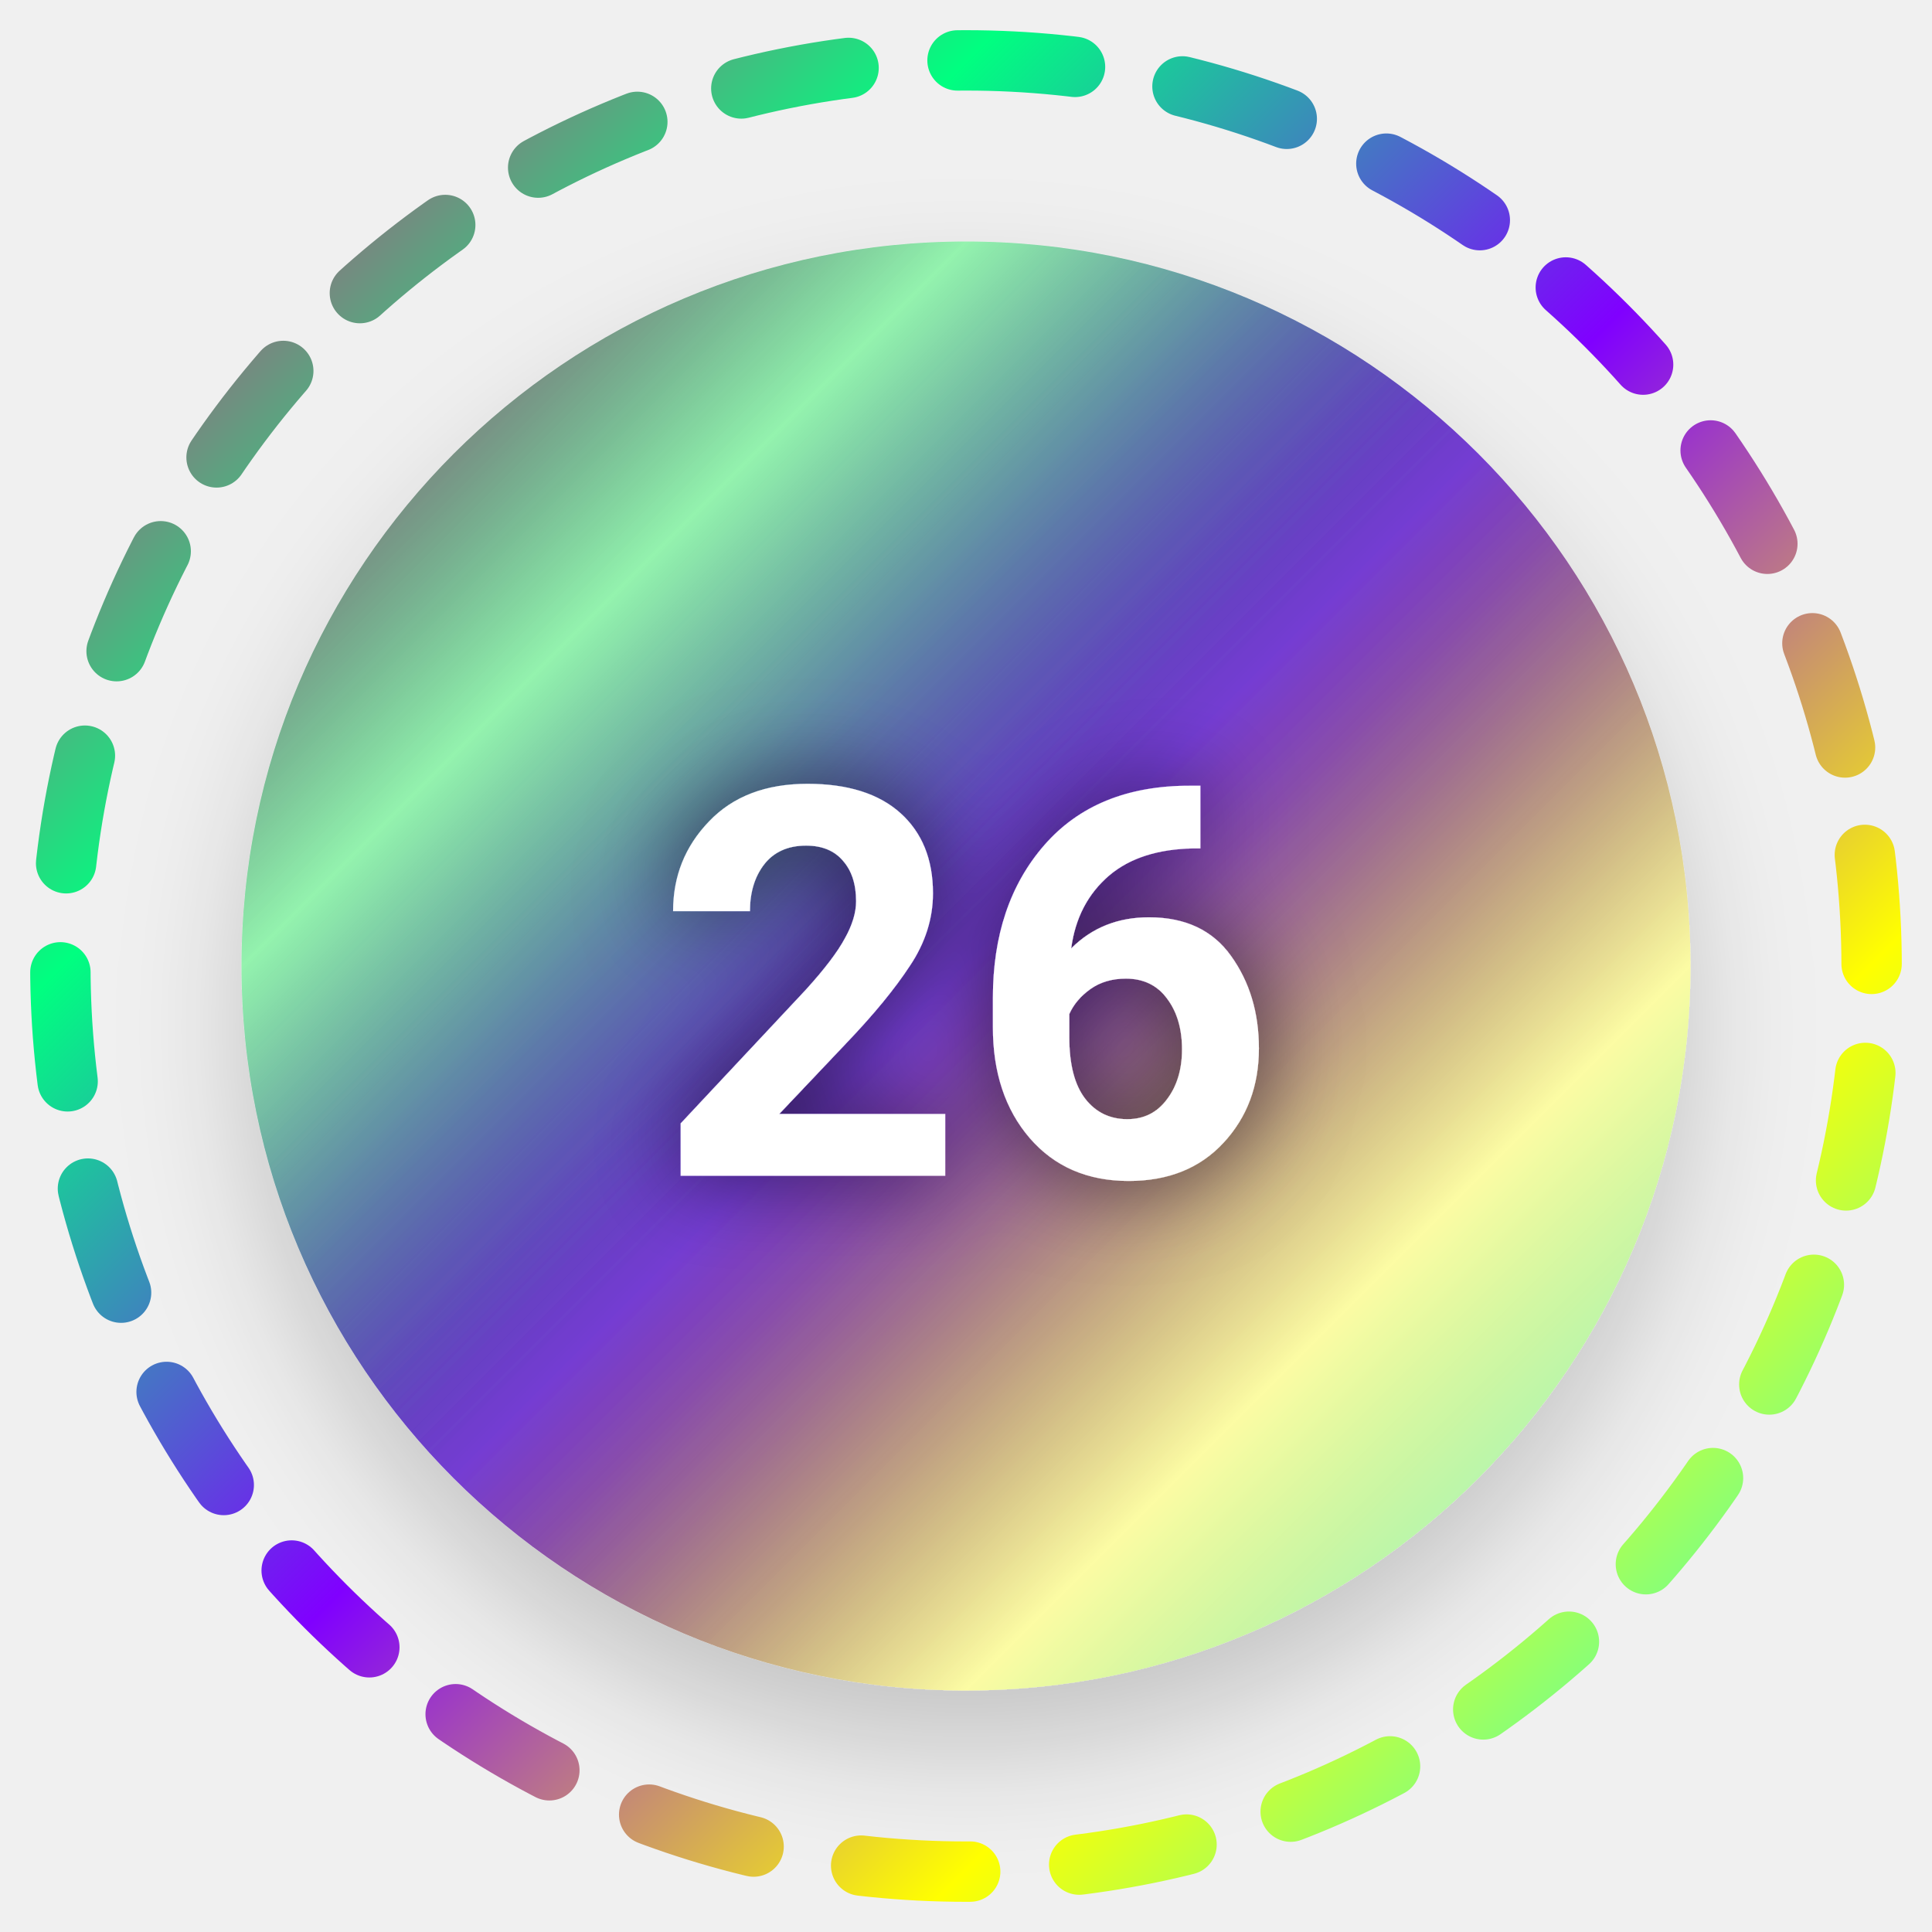
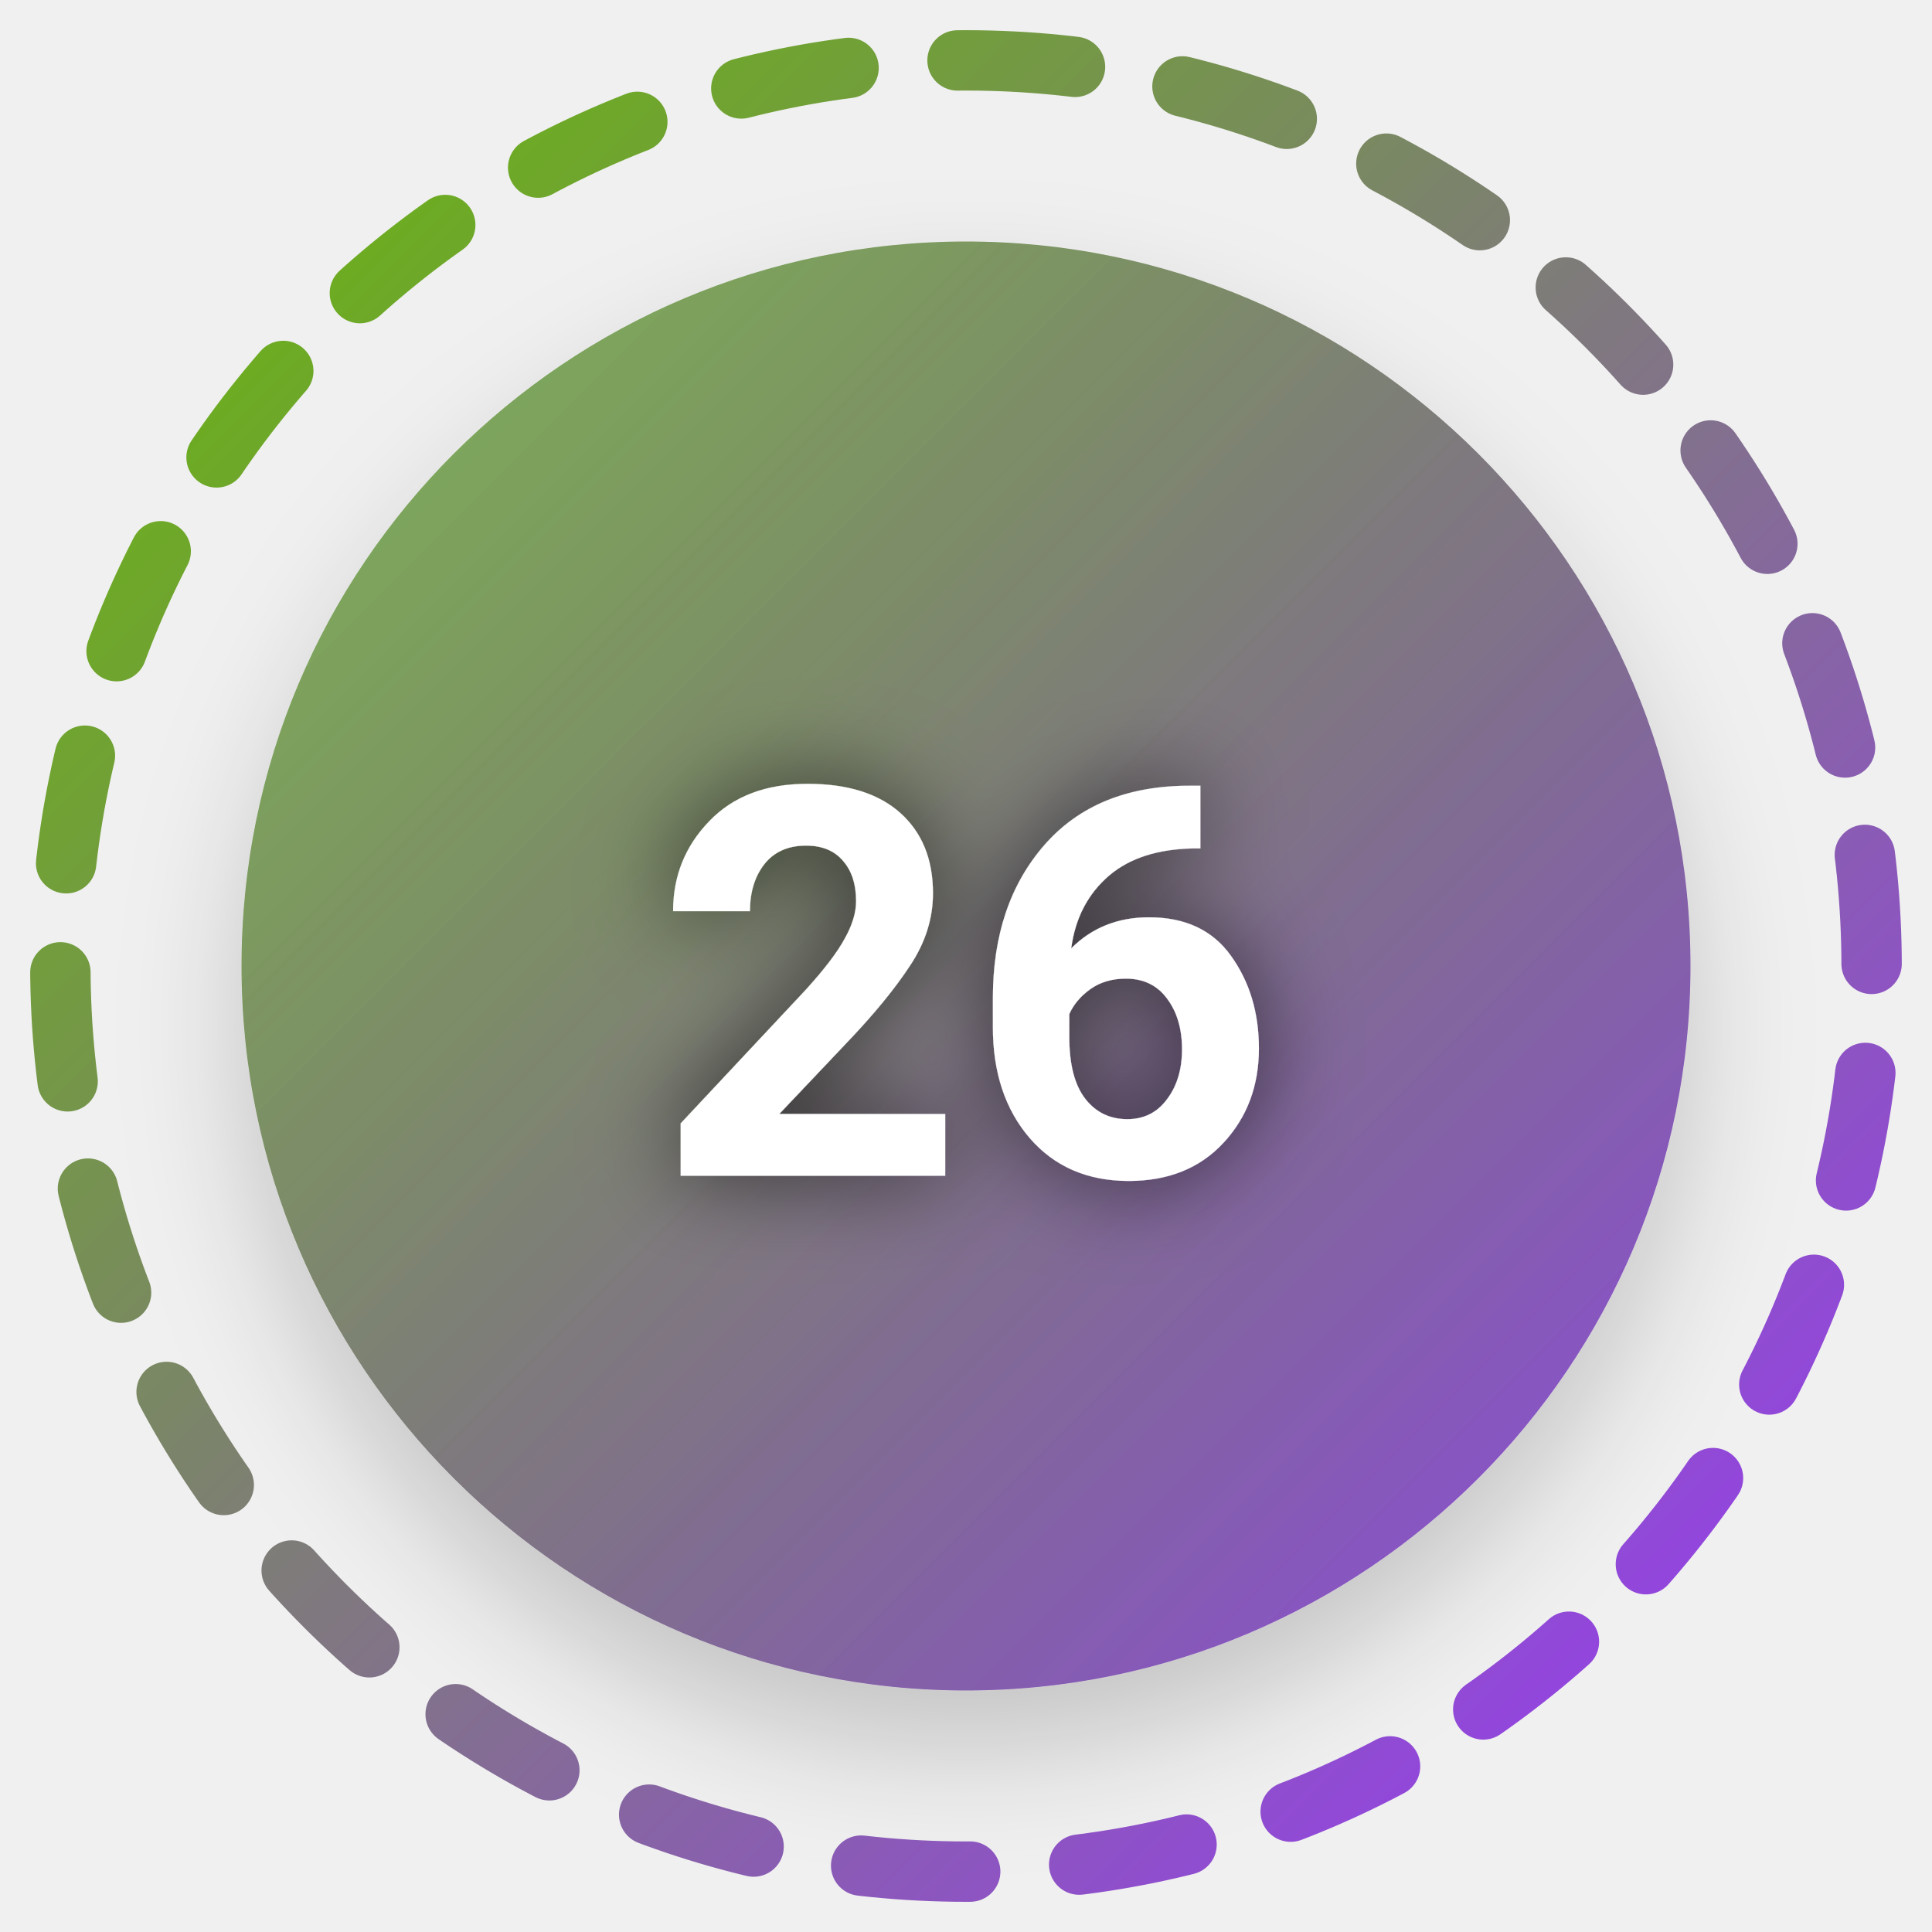
<svg xmlns="http://www.w3.org/2000/svg" width="64" height="64" viewBox="0 0 64 64" role="img" aria-label="Level 26">
  <defs>
    <linearGradient id="ring" x1="0" y1="0" x2="1" y2="1">
      <stop offset="0%" stop-color="#B87333" />
      <stop offset="100%" stop-color="#D18E52" />
    </linearGradient>
    <linearGradient id="inner" x1="0" y1="0" x2="1" y2="1">
-       <stop offset="0%" stop-color="#ff0080" />
-       <stop offset="25%" stop-color="#00ff80" />
-       <stop offset="50%" stop-color="#8000ff" />
-       <stop offset="75%" stop-color="#ffff00" />
-       <stop offset="100%" stop-color="#00ffff" />
+       <stop offset="0%" stop-color="#66be00" />
+       <stop offset="100%" stop-color="#9933ff" />
    </linearGradient>
    <filter id="shadow" x="-20%" y="-20%" width="140%" height="140%">
      <feDropShadow dx="0" dy="2" stdDeviation="2" flood-color="#000" flood-opacity=".18" />
    </filter>
    <filter id="saturation" x="-20%" y="-20%" width="140%" height="140%">
-       <feColorMatrix type="saturate" values="0.6" />
+       <feColorMatrix type="saturate" values="0.7" />
    </filter>
    <filter id="text-shadow" x="-50%" y="-50%" width="200%" height="200%">
      <feDropShadow dx="0" dy="0" stdDeviation="1.5" flood-color="#000" flood-opacity="0.6" />
    </filter>
  </defs>
  <g filter="url(#shadow)">
    <circle cx="32" cy="32" r="24" fill="url(#inner)" filter="url(#saturation)" />
  </g>
  <text x="32" y="34" font-family="'Segoe UI', 'Roboto', 'Helvetica Neue', Arial, sans-serif" font-size="150%" font-weight="700" text-anchor="middle" dominant-baseline="middle" fill="#ffffff" filter="url(#text-shadow)">26
    </text>
  <path d="M 32 2 A 30 30 0 1 1 31.999 2" fill="none" stroke="url(#inner)" stroke-width="2" stroke-linecap="round" stroke-dasharray="3.62 3.62" />
</svg>
